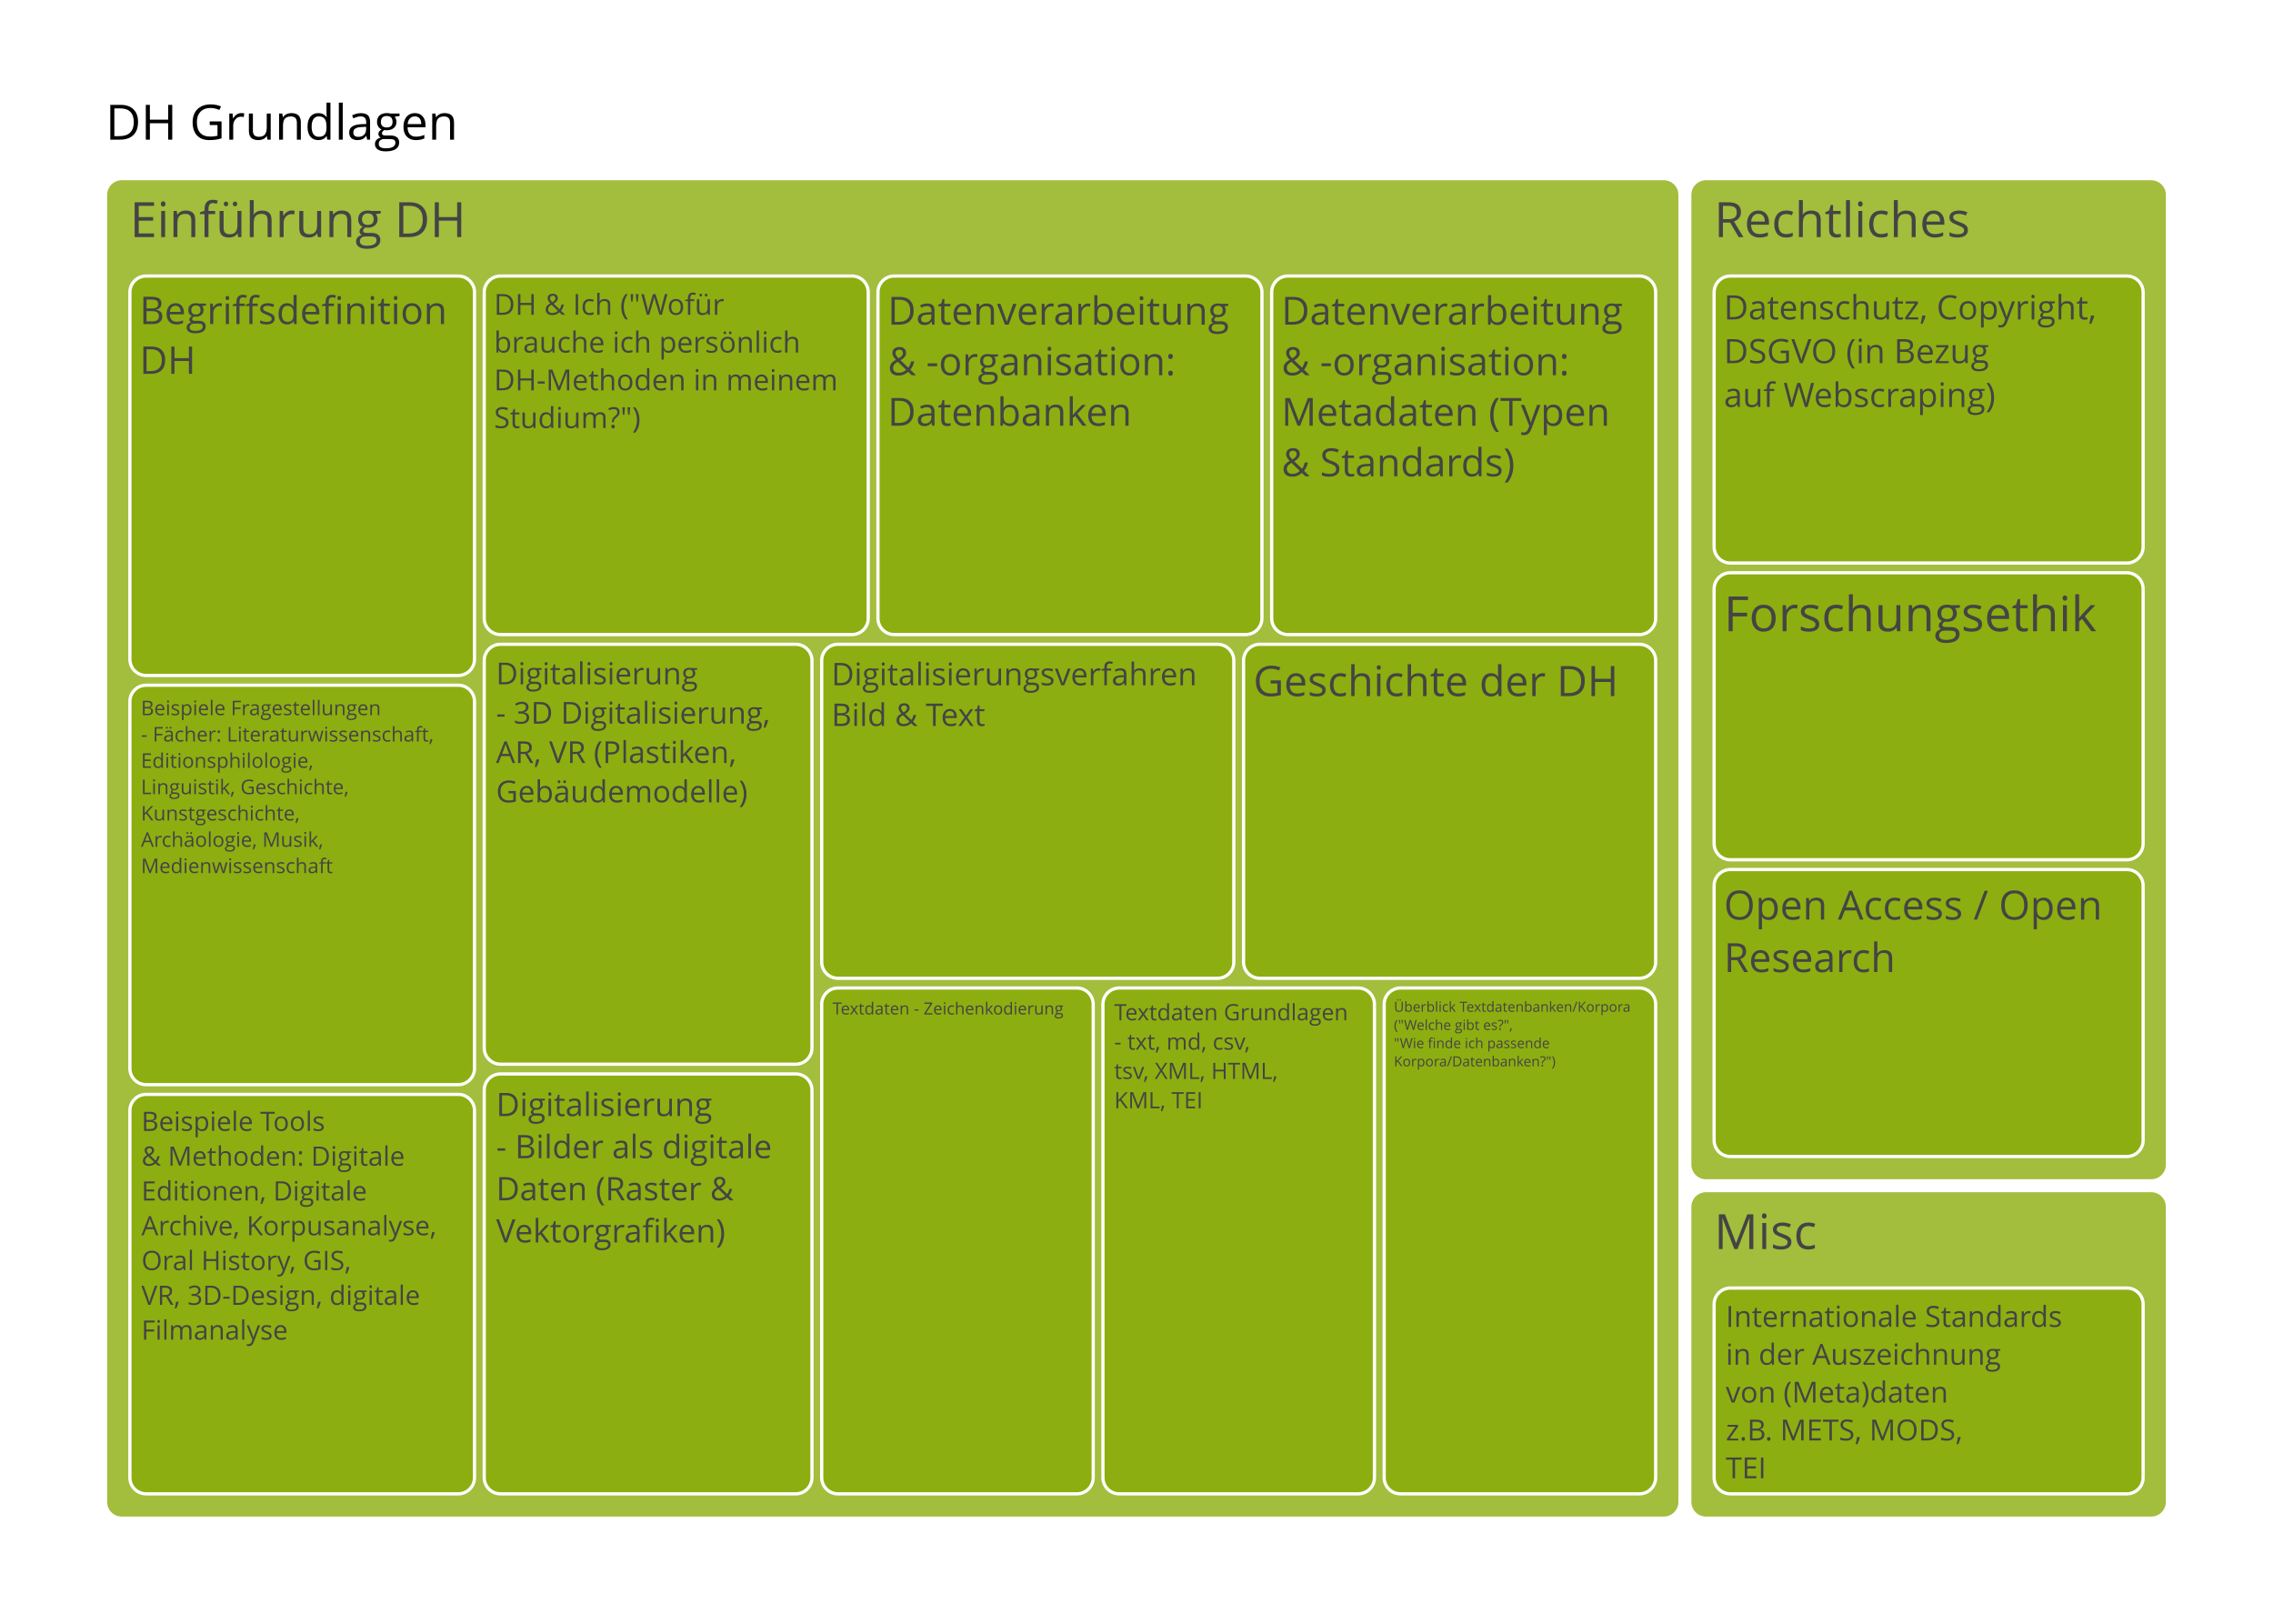
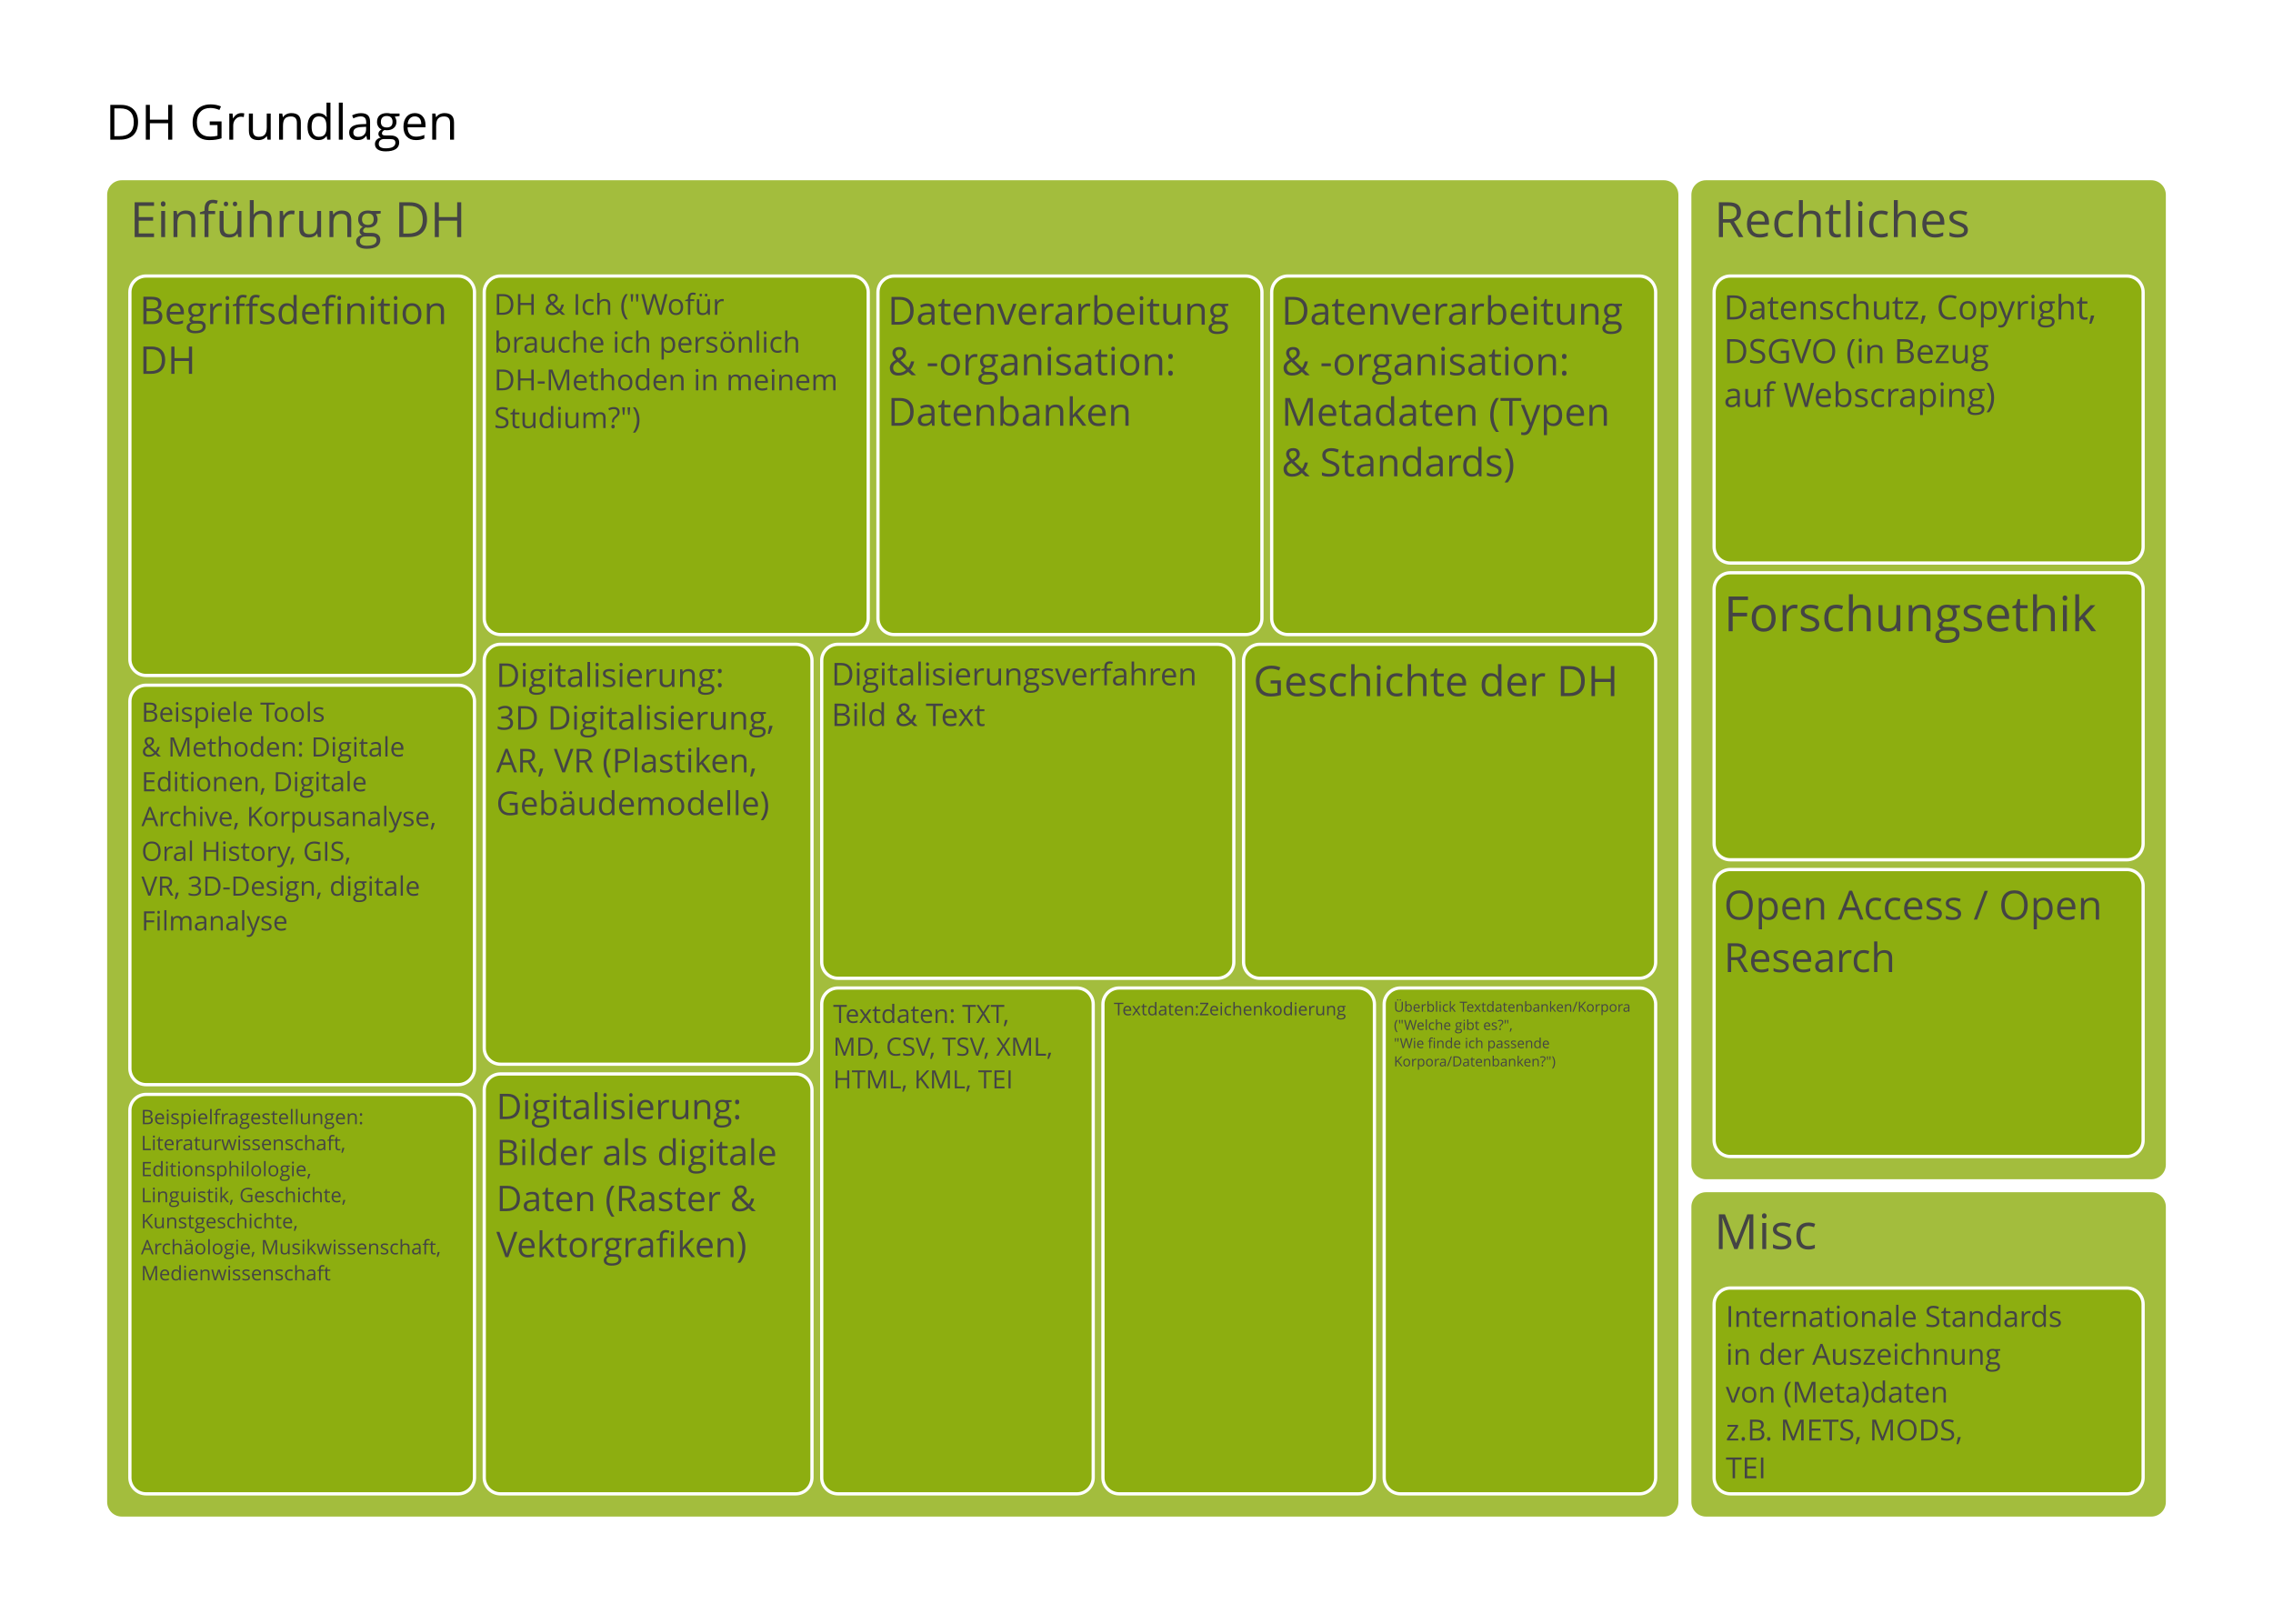
<svg xmlns="http://www.w3.org/2000/svg" class="main-svg" width="700" height="500" style="" viewBox="0 0 700 500">
  <rect x="0" y="0" width="700" height="500" style="fill: rgb(255, 255, 255); fill-opacity: 1;" />
-   <defs id="defs-08e3db">
+   <defs id="defs-157c7e">
    <g class="clips" />
    <g class="gradients" />
    <g class="patterns" />
  </defs>
  <g class="bglayer" />
  <g class="layer-below">
    <g class="imagelayer" />
    <g class="shapelayer" />
  </g>
  <g class="cartesianlayer" />
  <g class="polarlayer" />
  <g class="smithlayer" />
  <g class="ternarylayer" />
  <g class="geolayer" />
  <g class="funnelarealayer" />
  <g class="pielayer" />
  <g class="iciclelayer" />
  <g class="treemaplayer">
    <g class="trace treemap" style="opacity: 1;">
      <g class="slice cursor-pointer">
        <path class="surface" d="M25,30a5,5 0 0 1 5,-5L670,25a5,5 0 0 1 5,5L675,470a5,5 0 0 1 -5,5L30,475a5,5 0 0 1 -5,-5Z" style="pointer-events: none; stroke-width: 0; fill: rgb(0, 0, 0); fill-opacity: 0; stroke: rgb(0, 0, 0); stroke-opacity: 0; opacity: 100;" />
        <g class="slicetext">
          <text data-notex="1" class="slicetext" text-anchor="start" x="0" y="0" style="font-family: 'Open Sans', verdana, arial, sans-serif; font-size: 15px; fill: rgb(0, 0, 0); fill-opacity: 1; white-space: pre;" transform="translate(32.5,43)">DH Grundlagen</text>
        </g>
      </g>
      <g class="slice cursor-pointer">
        <path class="surface" d="M32.5,60a5,5 0 0 1 5,-5L512.382,55a5,5 0 0 1 5,5L517.382,462.5a5,5 0 0 1 -5,5L37.5,467.5a5,5 0 0 1 -5,-5Z" style="pointer-events: none; stroke-width: 1; fill: rgb(163, 189, 61); fill-opacity: 1; stroke: rgb(255, 255, 255); stroke-opacity: 1; opacity: 1;" />
        <g class="slicetext">
          <text data-notex="1" class="slicetext" text-anchor="start" x="0" y="0" style="font-family: 'Open Sans', verdana, arial, sans-serif; font-size: 15px; fill: rgb(68, 68, 68); fill-opacity: 1; white-space: pre;" transform="translate(40,73)">Einführung DH</text>
        </g>
      </g>
      <g class="slice cursor-pointer">
        <path class="surface" d="M520.382,60a5,5 0 0 1 5,-5L662.5,55a5,5 0 0 1 5,5L667.5,358.625a5,5 0 0 1 -5,5L525.382,363.625a5,5 0 0 1 -5,-5Z" style="pointer-events: none; stroke-width: 1; fill: rgb(163, 189, 61); fill-opacity: 1; stroke: rgb(255, 255, 255); stroke-opacity: 1; opacity: 1;" />
        <g class="slicetext">
          <text data-notex="1" class="slicetext" text-anchor="start" x="0" y="0" style="font-family: 'Open Sans', verdana, arial, sans-serif; font-size: 15px; fill: rgb(68, 68, 68); fill-opacity: 1; white-space: pre;" transform="translate(527.8824,73)">Rechtliches</text>
        </g>
      </g>
      <g class="slice cursor-pointer">
        <path class="surface" d="M520.382,371.625a5,5 0 0 1 5,-5L662.5,366.625a5,5 0 0 1 5,5L667.5,462.5a5,5 0 0 1 -5,5L525.382,467.5a5,5 0 0 1 -5,-5Z" style="pointer-events: none; stroke-width: 1; fill: rgb(163, 189, 61); fill-opacity: 1; stroke: rgb(255, 255, 255); stroke-opacity: 1; opacity: 1;" />
        <g class="slicetext">
          <text data-notex="1" class="slicetext" text-anchor="start" x="0" y="0" style="font-family: 'Open Sans', verdana, arial, sans-serif; font-size: 15px; fill: rgb(68, 68, 68); fill-opacity: 1; white-space: pre;" transform="translate(527.8824,384.625)">Misc</text>
        </g>
      </g>
      <g class="slice cursor-pointer">
        <path class="surface" d="M40,90a5,5 0 0 1 5,-5L141.127,85a5,5 0 0 1 5,5L146.127,203a5,5 0 0 1 -5,5L45,208a5,5 0 0 1 -5,-5Z" style="pointer-events: none; stroke-width: 1; fill: rgb(141, 174, 16); fill-opacity: 1; stroke: rgb(255, 255, 255); stroke-opacity: 1; opacity: 1;" />
        <g class="slicetext">
          <text data-notex="1" class="slicetext" text-anchor="start" x="0" y="0" style="font-family: 'Open Sans', verdana, arial, sans-serif; font-size: 15px; fill: rgb(68, 68, 68); fill-opacity: 1; white-space: pre;" transform="translate(43,99.79262)scale(0.7861745)">
            <tspan class="line" dy="0em" x="0" y="0">Begriffsdefinition</tspan>
            <tspan class="line" dy="1.3em" x="0" y="0">DH</tspan>
          </text>
        </g>
      </g>
      <g class="slice cursor-pointer">
        <path class="surface" d="M40,216a5,5 0 0 1 5,-5L141.127,211a5,5 0 0 1 5,5L146.127,329a5,5 0 0 1 -5,5L45,334a5,5 0 0 1 -5,-5Z" style="pointer-events: none; stroke-width: 1; fill: rgb(141, 174, 16); fill-opacity: 1; stroke: rgb(255, 255, 255); stroke-opacity: 1; opacity: 1;" />
        <g class="slicetext">
-           <text data-notex="1" class="slicetext" text-anchor="start" x="0" y="0" style="font-family: 'Open Sans', verdana, arial, sans-serif; font-size: 15px; fill: rgb(68, 68, 68); fill-opacity: 1; white-space: pre;" transform="translate(43.41557,220.2336)scale(0.4155712)">
-             <tspan class="line" dy="0em" x="0" y="0">Beispiele Fragestellungen</tspan>
-             <tspan class="line" dy="1.3em" x="0" y="0">- Fächer: Literaturwissenschaft,</tspan>
-             <tspan class="line" dy="2.6em" x="0" y="0">Editionsphilologie,</tspan>
-             <tspan class="line" dy="3.9em" x="0" y="0">Linguistik, Geschichte,</tspan>
-             <tspan class="line" dy="5.2em" x="0" y="0">Kunstgeschichte,</tspan>
-             <tspan class="line" dy="6.5em" x="0" y="0">Archäologie, Musik,</tspan>
-             <tspan class="line" dy="7.8em" x="0" y="0">Medienwissenschaft</tspan>
-           </text>
-         </g>
-       </g>
-       <g class="slice cursor-pointer">
-         <path class="surface" d="M40,342a5,5 0 0 1 5,-5L141.127,337a5,5 0 0 1 5,5L146.127,455a5,5 0 0 1 -5,5L45,460a5,5 0 0 1 -5,-5Z" style="pointer-events: none; stroke-width: 1; fill: rgb(141, 174, 16); fill-opacity: 1; stroke: rgb(255, 255, 255); stroke-opacity: 1; opacity: 1;" />
-         <g class="slicetext">
-           <text data-notex="1" class="slicetext" text-anchor="start" x="0" y="0" style="font-family: 'Open Sans', verdana, arial, sans-serif; font-size: 15px; fill: rgb(68, 68, 68); fill-opacity: 1; white-space: pre;" transform="translate(43.54939,348.2409)scale(0.549392)">
+           <text data-notex="1" class="slicetext" text-anchor="start" x="0" y="0" style="font-family: 'Open Sans', verdana, arial, sans-serif; font-size: 15px; fill: rgb(68, 68, 68); fill-opacity: 1; white-space: pre;" transform="translate(43.54939,222.2409)scale(0.549392)">
            <tspan class="line" dy="0em" x="0" y="0">Beispiele Tools</tspan>
            <tspan class="line" dy="1.3em" x="0" y="0">&amp; Methoden: Digitale</tspan>
            <tspan class="line" dy="2.6em" x="0" y="0">Editionen, Digitale</tspan>
            <tspan class="line" dy="3.9em" x="0" y="0">Archive, Korpusanalyse,</tspan>
            <tspan class="line" dy="5.2em" x="0" y="0">Oral History, GIS,</tspan>
            <tspan class="line" dy="6.5em" x="0" y="0">VR, 3D-Design, digitale</tspan>
            <tspan class="line" dy="7.8em" x="0" y="0">Filmanalyse</tspan>
          </text>
        </g>
      </g>
      <g class="slice cursor-pointer">
+         <path class="surface" d="M40,342a5,5 0 0 1 5,-5L141.127,337a5,5 0 0 1 5,5L146.127,455a5,5 0 0 1 -5,5L45,460a5,5 0 0 1 -5,-5Z" style="pointer-events: none; stroke-width: 1; fill: rgb(141, 174, 16); fill-opacity: 1; stroke: rgb(255, 255, 255); stroke-opacity: 1; opacity: 1;" />
+         <g class="slicetext">
+           <text data-notex="1" class="slicetext" text-anchor="start" x="0" y="0" style="font-family: 'Open Sans', verdana, arial, sans-serif; font-size: 15px; fill: rgb(68, 68, 68); fill-opacity: 1; white-space: pre;" transform="translate(43.41104,346.1656)scale(0.4110397)">
+             <tspan class="line" dy="0em" x="0" y="0">Beispielfragestellungen:</tspan>
+             <tspan class="line" dy="1.3em" x="0" y="0">Literaturwissenschaft,</tspan>
+             <tspan class="line" dy="2.6em" x="0" y="0">Editionsphilologie,</tspan>
+             <tspan class="line" dy="3.9em" x="0" y="0">Linguistik, Geschichte,</tspan>
+             <tspan class="line" dy="5.2em" x="0" y="0">Kunstgeschichte,</tspan>
+             <tspan class="line" dy="6.5em" x="0" y="0">Archäologie, Musikwissenschaft,</tspan>
+             <tspan class="line" dy="7.8em" x="0" y="0">Medienwissenschaft</tspan>
+           </text>
+         </g>
+       </g>
+       <g class="slice cursor-pointer">
        <path class="surface" d="M149.127,90a5,5 0 0 1 5,-5L262.379,85a5,5 0 0 1 5,5L267.379,190.4a5,5 0 0 1 -5,5L154.127,195.4a5,5 0 0 1 -5,-5Z" style="pointer-events: none; stroke-width: 1; fill: rgb(141, 174, 16); fill-opacity: 1; stroke: rgb(255, 255, 255); stroke-opacity: 1; opacity: 1;" />
        <g class="slicetext">
          <text data-notex="1" class="slicetext" text-anchor="start" x="0" y="0" style="font-family: 'Open Sans', verdana, arial, sans-serif; font-size: 15px; fill: rgb(68, 68, 68); fill-opacity: 1; white-space: pre;" transform="translate(152.1267,96.94066)scale(0.5960442)">
            <tspan class="line" dy="0em" x="0" y="0">DH &amp; Ich ("Wofür</tspan>
            <tspan class="line" dy="1.3em" x="0" y="0">brauche ich persönlich</tspan>
            <tspan class="line" dy="2.6em" x="0" y="0">DH-Methoden in meinem</tspan>
            <tspan class="line" dy="3.9em" x="0" y="0">Studium?")</tspan>
          </text>
        </g>
      </g>
      <g class="slice cursor-pointer">
        <path class="surface" d="M270.379,90a5,5 0 0 1 5,-5L383.63,85a5,5 0 0 1 5,5L388.63,190.4a5,5 0 0 1 -5,5L275.379,195.4a5,5 0 0 1 -5,-5Z" style="pointer-events: none; stroke-width: 1; fill: rgb(141, 174, 16); fill-opacity: 1; stroke: rgb(255, 255, 255); stroke-opacity: 1; opacity: 1;" />
        <g class="slicetext">
          <text data-notex="1" class="slicetext" text-anchor="start" x="0" y="0" style="font-family: 'Open Sans', verdana, arial, sans-serif; font-size: 15px; fill: rgb(68, 68, 68); fill-opacity: 1; white-space: pre;" transform="translate(273.3786,99.97353)scale(0.7982356)">
            <tspan class="line" dy="0em" x="0" y="0">Datenverarbeitung</tspan>
            <tspan class="line" dy="1.3em" x="0" y="0">&amp; -organisation:</tspan>
            <tspan class="line" dy="2.6em" x="0" y="0">Datenbanken</tspan>
          </text>
        </g>
      </g>
      <g class="slice cursor-pointer">
        <path class="surface" d="M391.63,90a5,5 0 0 1 5,-5L504.882,85a5,5 0 0 1 5,5L509.882,190.4a5,5 0 0 1 -5,5L396.63,195.4a5,5 0 0 1 -5,-5Z" style="pointer-events: none; stroke-width: 1; fill: rgb(141, 174, 16); fill-opacity: 1; stroke: rgb(255, 255, 255); stroke-opacity: 1; opacity: 1;" />
        <g class="slicetext">
          <text data-notex="1" class="slicetext" text-anchor="start" x="0" y="0" style="font-family: 'Open Sans', verdana, arial, sans-serif; font-size: 15px; fill: rgb(68, 68, 68); fill-opacity: 1; white-space: pre;" transform="translate(394.6305,99.97353)scale(0.7982356)">
            <tspan class="line" dy="0em" x="0" y="0">Datenverarbeitung</tspan>
            <tspan class="line" dy="1.3em" x="0" y="0">&amp; -organisation:</tspan>
            <tspan class="line" dy="2.6em" x="0" y="0">Metadaten (Typen</tspan>
            <tspan class="line" dy="3.9em" x="0" y="0">&amp; Standards)</tspan>
          </text>
        </g>
      </g>
      <g class="slice cursor-pointer">
        <path class="surface" d="M149.127,203.4a5,5 0 0 1 5,-5L245.057,198.4a5,5 0 0 1 5,5L250.057,322.7a5,5 0 0 1 -5,5L154.127,327.7a5,5 0 0 1 -5,-5Z" style="pointer-events: none; stroke-width: 1; fill: rgb(141, 174, 16); fill-opacity: 1; stroke: rgb(255, 255, 255); stroke-opacity: 1; opacity: 1;" />
        <g class="slicetext">
-           <text data-notex="1" class="slicetext" text-anchor="start" x="0" y="0" style="font-family: 'Open Sans', verdana, arial, sans-serif; font-size: 15px; fill: rgb(68, 68, 68); fill-opacity: 1; white-space: pre;" transform="translate(152.748,210.7193)scale(0.6212836)">
-             <tspan class="line" dy="0em" x="0" y="0">Digitalisierung</tspan>
-             <tspan class="line" dy="1.3em" x="0" y="0">- 3D Digitalisierung,</tspan>
+           <text data-notex="1" class="slicetext" text-anchor="start" x="0" y="0" style="font-family: 'Open Sans', verdana, arial, sans-serif; font-size: 15px; fill: rgb(68, 68, 68); fill-opacity: 1; white-space: pre;" transform="translate(152.8013,211.5191)scale(0.6746094)">
+             <tspan class="line" dy="0em" x="0" y="0">Digitalisierung:</tspan>
+             <tspan class="line" dy="1.3em" x="0" y="0">3D Digitalisierung,</tspan>
            <tspan class="line" dy="2.6em" x="0" y="0">AR, VR (Plastiken,</tspan>
            <tspan class="line" dy="3.9em" x="0" y="0">Gebäudemodelle)</tspan>
          </text>
        </g>
      </g>
      <g class="slice cursor-pointer">
        <path class="surface" d="M149.127,335.7a5,5 0 0 1 5,-5L245.057,330.7a5,5 0 0 1 5,5L250.057,455a5,5 0 0 1 -5,5L154.127,460a5,5 0 0 1 -5,-5Z" style="pointer-events: none; stroke-width: 1; fill: rgb(141, 174, 16); fill-opacity: 1; stroke: rgb(255, 255, 255); stroke-opacity: 1; opacity: 1;" />
        <g class="slicetext">
-           <text data-notex="1" class="slicetext" text-anchor="start" x="0" y="0" style="font-family: 'Open Sans', verdana, arial, sans-serif; font-size: 15px; fill: rgb(68, 68, 68); fill-opacity: 1; white-space: pre;" transform="translate(152.7918,343.6762)scale(0.6650829)">
-             <tspan class="line" dy="0em" x="0" y="0">Digitalisierung</tspan>
-             <tspan class="line" dy="1.3em" x="0" y="0">- Bilder als digitale</tspan>
+           <text data-notex="1" class="slicetext" text-anchor="start" x="0" y="0" style="font-family: 'Open Sans', verdana, arial, sans-serif; font-size: 15px; fill: rgb(68, 68, 68); fill-opacity: 1; white-space: pre;" transform="translate(152.8533,344.5985)scale(0.7265645)">
+             <tspan class="line" dy="0em" x="0" y="0">Digitalisierung:</tspan>
+             <tspan class="line" dy="1.3em" x="0" y="0">Bilder als digitale</tspan>
            <tspan class="line" dy="2.6em" x="0" y="0">Daten (Raster &amp;</tspan>
            <tspan class="line" dy="3.9em" x="0" y="0">Vektorgrafiken)</tspan>
          </text>
        </g>
      </g>
      <g class="slice cursor-pointer">
        <path class="surface" d="M253.057,203.4a5,5 0 0 1 5,-5L374.97,198.4a5,5 0 0 1 5,5L379.97,296.24a5,5 0 0 1 -5,5L258.057,301.24a5,5 0 0 1 -5,-5Z" style="pointer-events: none; stroke-width: 1; fill: rgb(141, 174, 16); fill-opacity: 1; stroke: rgb(255, 255, 255); stroke-opacity: 1; opacity: 1;" />
        <g class="slicetext">
          <text data-notex="1" class="slicetext" text-anchor="start" x="0" y="0" style="font-family: 'Open Sans', verdana, arial, sans-serif; font-size: 15px; fill: rgb(68, 68, 68); fill-opacity: 1; white-space: pre;" transform="translate(256.0569,211.0273)scale(0.6418193)">
            <tspan class="line" dy="0em" x="0" y="0">Digitalisierungsverfahren</tspan>
            <tspan class="line" dy="1.3em" x="0" y="0">Bild &amp; Text</tspan>
          </text>
        </g>
      </g>
      <g class="slice cursor-pointer">
        <path class="surface" d="M382.97,203.4a5,5 0 0 1 5,-5L504.882,198.4a5,5 0 0 1 5,5L509.882,296.24a5,5 0 0 1 -5,5L387.97,301.24a5,5 0 0 1 -5,-5Z" style="pointer-events: none; stroke-width: 1; fill: rgb(141, 174, 16); fill-opacity: 1; stroke: rgb(255, 255, 255); stroke-opacity: 1; opacity: 1;" />
        <g class="slicetext">
          <text data-notex="1" class="slicetext" text-anchor="start" x="0" y="0" style="font-family: 'Open Sans', verdana, arial, sans-serif; font-size: 15px; fill: rgb(68, 68, 68); fill-opacity: 1; white-space: pre;" transform="translate(385.9696,214.352)scale(0.8634696)">Geschichte der DH</text>
        </g>
      </g>
      <g class="slice cursor-pointer">
        <path class="surface" d="M253.057,309.24a5,5 0 0 1 5,-5L331.665,304.24a5,5 0 0 1 5,5L336.665,455a5,5 0 0 1 -5,5L258.057,460a5,5 0 0 1 -5,-5Z" style="pointer-events: none; stroke-width: 1; fill: rgb(141, 174, 16); fill-opacity: 1; stroke: rgb(255, 255, 255); stroke-opacity: 1; opacity: 1;" />
        <g class="slicetext">
-           <text data-notex="1" class="slicetext" text-anchor="start" x="0" y="0" style="font-family: 'Open Sans', verdana, arial, sans-serif; font-size: 15px; fill: rgb(68, 68, 68); fill-opacity: 1; white-space: pre;" transform="translate(256.4003,312.391)scale(0.3434004)">Textdaten - Zeichenkodierung</text>
+           <text data-notex="1" class="slicetext" text-anchor="start" x="0" y="0" style="font-family: 'Open Sans', verdana, arial, sans-serif; font-size: 15px; fill: rgb(68, 68, 68); fill-opacity: 1; white-space: pre;" transform="translate(256.5737,314.9928)scale(0.5168515)">
+             <tspan class="line" dy="0em" x="0" y="0">Textdaten: TXT,</tspan>
+             <tspan class="line" dy="1.3em" x="0" y="0">MD, CSV, TSV, XML,</tspan>
+             <tspan class="line" dy="2.6em" x="0" y="0">HTML, KML, TEI</tspan>
+           </text>
        </g>
      </g>
      <g class="slice cursor-pointer">
        <path class="surface" d="M339.665,309.24a5,5 0 0 1 5,-5L418.274,304.24a5,5 0 0 1 5,5L423.274,455a5,5 0 0 1 -5,5L344.665,460a5,5 0 0 1 -5,-5Z" style="pointer-events: none; stroke-width: 1; fill: rgb(141, 174, 16); fill-opacity: 1; stroke: rgb(255, 255, 255); stroke-opacity: 1; opacity: 1;" />
        <g class="slicetext">
-           <text data-notex="1" class="slicetext" text-anchor="start" x="0" y="0" style="font-family: 'Open Sans', verdana, arial, sans-serif; font-size: 15px; fill: rgb(68, 68, 68); fill-opacity: 1; white-space: pre;" transform="translate(343.1284,314.1861)scale(0.4630751)">
-             <tspan class="line" dy="0em" x="0" y="0">Textdaten Grundlagen</tspan>
-             <tspan class="line" dy="1.3em" x="0" y="0">-  txt, md, csv,</tspan>
-             <tspan class="line" dy="2.6em" x="0" y="0">tsv, XML, HTML,</tspan>
-             <tspan class="line" dy="3.9em" x="0" y="0">KML, TEI</tspan>
-           </text>
+           <text data-notex="1" class="slicetext" text-anchor="start" x="0" y="0" style="font-family: 'Open Sans', verdana, arial, sans-serif; font-size: 15px; fill: rgb(68, 68, 68); fill-opacity: 1; white-space: pre;" transform="translate(343.0256,312.6432)scale(0.3602106)">Textdaten:Zeichenkodierung</text>
        </g>
      </g>
      <g class="slice cursor-pointer">
        <path class="surface" d="M426.274,309.24a5,5 0 0 1 5,-5L504.882,304.24a5,5 0 0 1 5,5L509.882,455a5,5 0 0 1 -5,5L431.274,460a5,5 0 0 1 -5,-5Z" style="pointer-events: none; stroke-width: 1; fill: rgb(141, 174, 16); fill-opacity: 1; stroke: rgb(255, 255, 255); stroke-opacity: 1; opacity: 1;" />
        <g class="slicetext">
          <text data-notex="1" class="slicetext" text-anchor="start" x="0" y="0" style="font-family: 'Open Sans', verdana, arial, sans-serif; font-size: 15px; fill: rgb(68, 68, 68); fill-opacity: 1; white-space: pre;" transform="translate(429.2739,311.5506)scale(0.2873723)">
            <tspan class="line" dy="0em" x="0" y="0">Überblick Textdatenbanken/Korpora</tspan>
            <tspan class="line" dy="1.3em" x="0" y="0">("Welche gibt es?",</tspan>
            <tspan class="line" dy="2.6em" x="0" y="0">"Wie finde ich passende</tspan>
            <tspan class="line" dy="3.9em" x="0" y="0">Korpora/Datenbanken?")</tspan>
          </text>
        </g>
      </g>
      <g class="slice cursor-pointer">
        <path class="surface" d="M527.882,90a5,5 0 0 1 5,-5L655,85a5,5 0 0 1 5,5L660,168.375a5,5 0 0 1 -5,5L532.882,173.375a5,5 0 0 1 -5,-5Z" style="pointer-events: none; stroke-width: 1; fill: rgb(141, 174, 16); fill-opacity: 1; stroke: rgb(255, 255, 255); stroke-opacity: 1; opacity: 1;" />
        <g class="slicetext">
          <text data-notex="1" class="slicetext" text-anchor="start" x="0" y="0" style="font-family: 'Open Sans', verdana, arial, sans-serif; font-size: 15px; fill: rgb(68, 68, 68); fill-opacity: 1; white-space: pre;" transform="translate(530.8824,98.36406)scale(0.6909373)">
            <tspan class="line" dy="0em" x="0" y="0">Datenschutz, Copyright,</tspan>
            <tspan class="line" dy="1.3em" x="0" y="0">DSGVO (in Bezug</tspan>
            <tspan class="line" dy="2.6em" x="0" y="0">auf Webscraping)</tspan>
          </text>
        </g>
      </g>
      <g class="slice cursor-pointer">
        <path class="surface" d="M527.882,181.375a5,5 0 0 1 5,-5L655,176.375a5,5 0 0 1 5,5L660,259.75a5,5 0 0 1 -5,5L532.882,264.75a5,5 0 0 1 -5,-5Z" style="pointer-events: none; stroke-width: 1; fill: rgb(141, 174, 16); fill-opacity: 1; stroke: rgb(255, 255, 255); stroke-opacity: 1; opacity: 1;" />
        <g class="slicetext">
          <text data-notex="1" class="slicetext" text-anchor="start" x="0" y="0" style="font-family: 'Open Sans', verdana, arial, sans-serif; font-size: 15px; fill: rgb(68, 68, 68); fill-opacity: 1; white-space: pre;" transform="translate(530.8824,194.375)">Forschungsethik</text>
        </g>
      </g>
      <g class="slice cursor-pointer">
        <path class="surface" d="M527.882,272.75a5,5 0 0 1 5,-5L655,267.75a5,5 0 0 1 5,5L660,351.125a5,5 0 0 1 -5,5L532.882,356.125a5,5 0 0 1 -5,-5Z" style="pointer-events: none; stroke-width: 1; fill: rgb(141, 174, 16); fill-opacity: 1; stroke: rgb(255, 255, 255); stroke-opacity: 1; opacity: 1;" />
        <g class="slicetext">
          <text data-notex="1" class="slicetext" text-anchor="start" x="0" y="0" style="font-family: 'Open Sans', verdana, arial, sans-serif; font-size: 15px; fill: rgb(68, 68, 68); fill-opacity: 1; white-space: pre;" transform="translate(530.8824,283.1754)scale(0.8283589)">
            <tspan class="line" dy="0em" x="0" y="0">Open Access / Open</tspan>
            <tspan class="line" dy="1.3em" x="0" y="0">Research</tspan>
          </text>
        </g>
      </g>
      <g class="slice cursor-pointer">
        <path class="surface" d="M527.882,401.625a5,5 0 0 1 5,-5L655,396.625a5,5 0 0 1 5,5L660,455a5,5 0 0 1 -5,5L532.882,460a5,5 0 0 1 -5,-5Z" style="pointer-events: none; stroke-width: 1; fill: rgb(141, 174, 16); fill-opacity: 1; stroke: rgb(255, 255, 255); stroke-opacity: 1; opacity: 1;" />
        <g class="slicetext">
          <text data-notex="1" class="slicetext" text-anchor="start" x="0" y="0" style="font-family: 'Open Sans', verdana, arial, sans-serif; font-size: 15px; fill: rgb(68, 68, 68); fill-opacity: 1; white-space: pre;" transform="translate(531.48,408.5898)scale(0.5976562)">
            <tspan class="line" dy="0em" x="0" y="0">Internationale Standards</tspan>
            <tspan class="line" dy="1.3em" x="0" y="0">in der Auszeichnung</tspan>
            <tspan class="line" dy="2.6em" x="0" y="0">von (Meta)daten</tspan>
            <tspan class="line" dy="3.9em" x="0" y="0">z.B. METS, MODS,</tspan>
            <tspan class="line" dy="5.2em" x="0" y="0">TEI</tspan>
          </text>
        </g>
      </g>
    </g>
  </g>
  <g class="sunburstlayer" />
  <g class="glimages" />
-   <defs id="topdefs-08e3db">
+   <defs id="topdefs-157c7e">
    <g class="clips" />
  </defs>
  <g class="layer-above">
    <g class="imagelayer" />
    <g class="shapelayer" />
  </g>
  <g class="infolayer">
    <g class="g-gtitle" />
  </g>
</svg>
